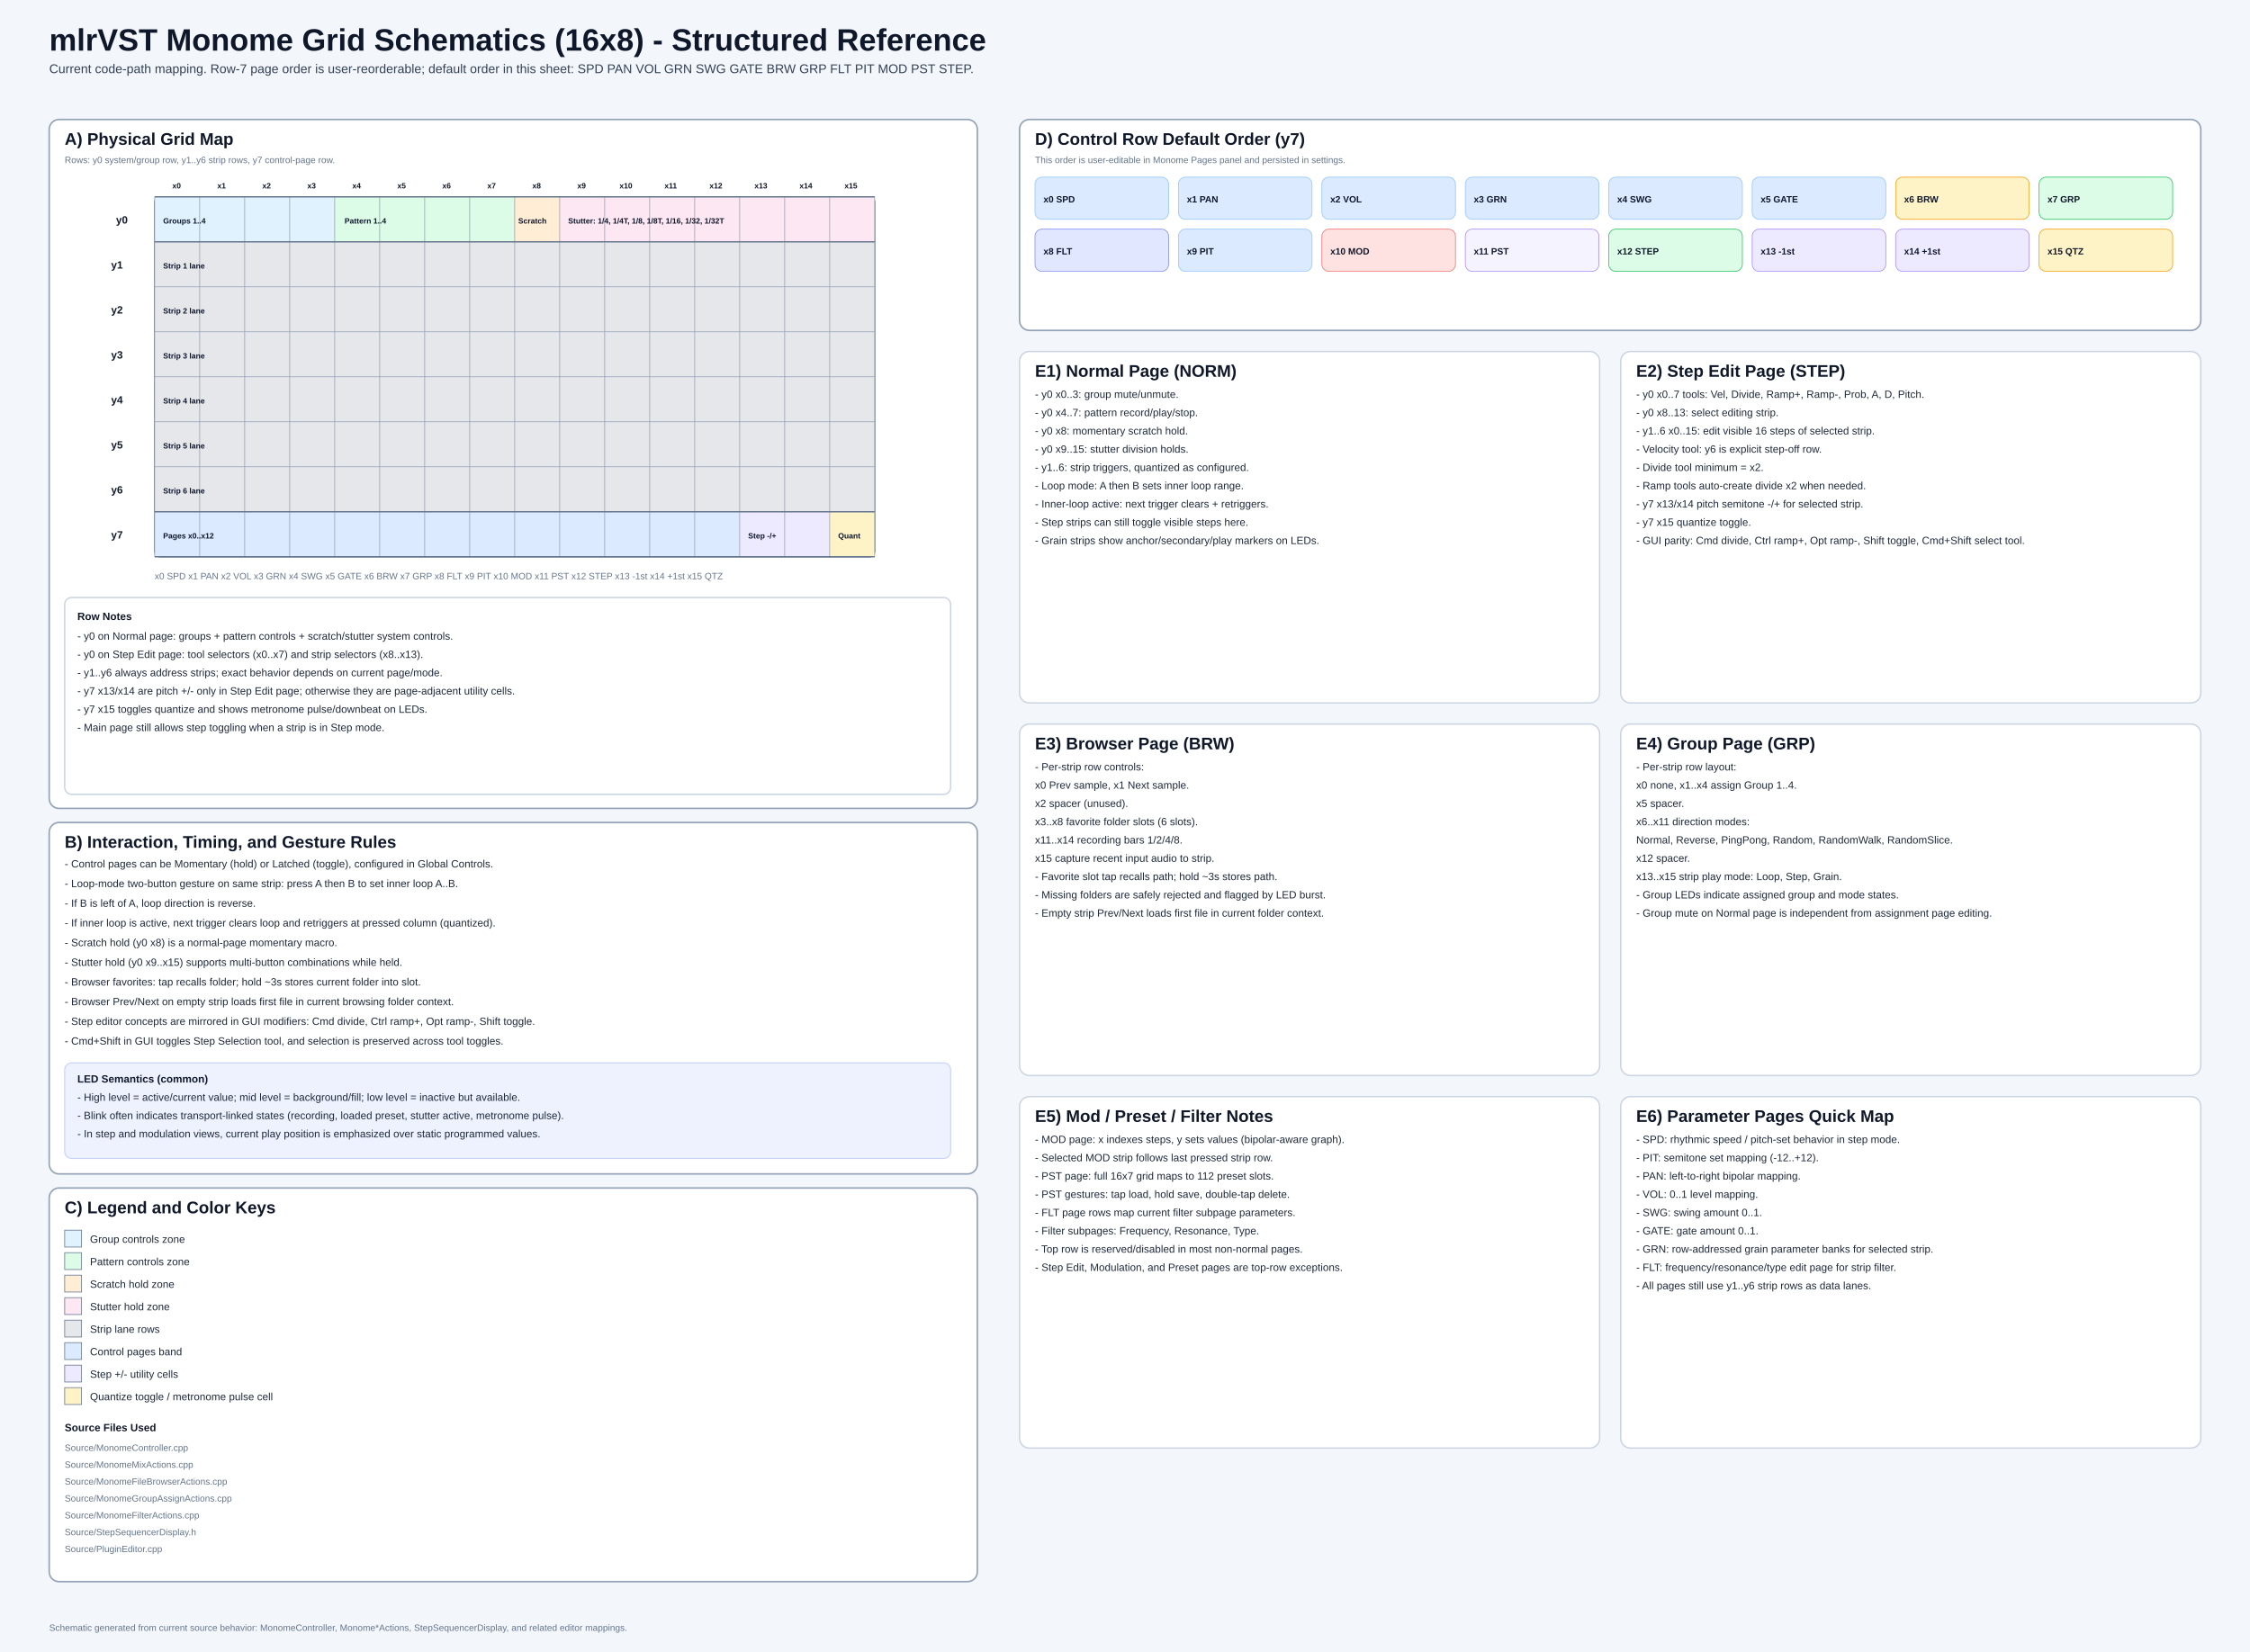
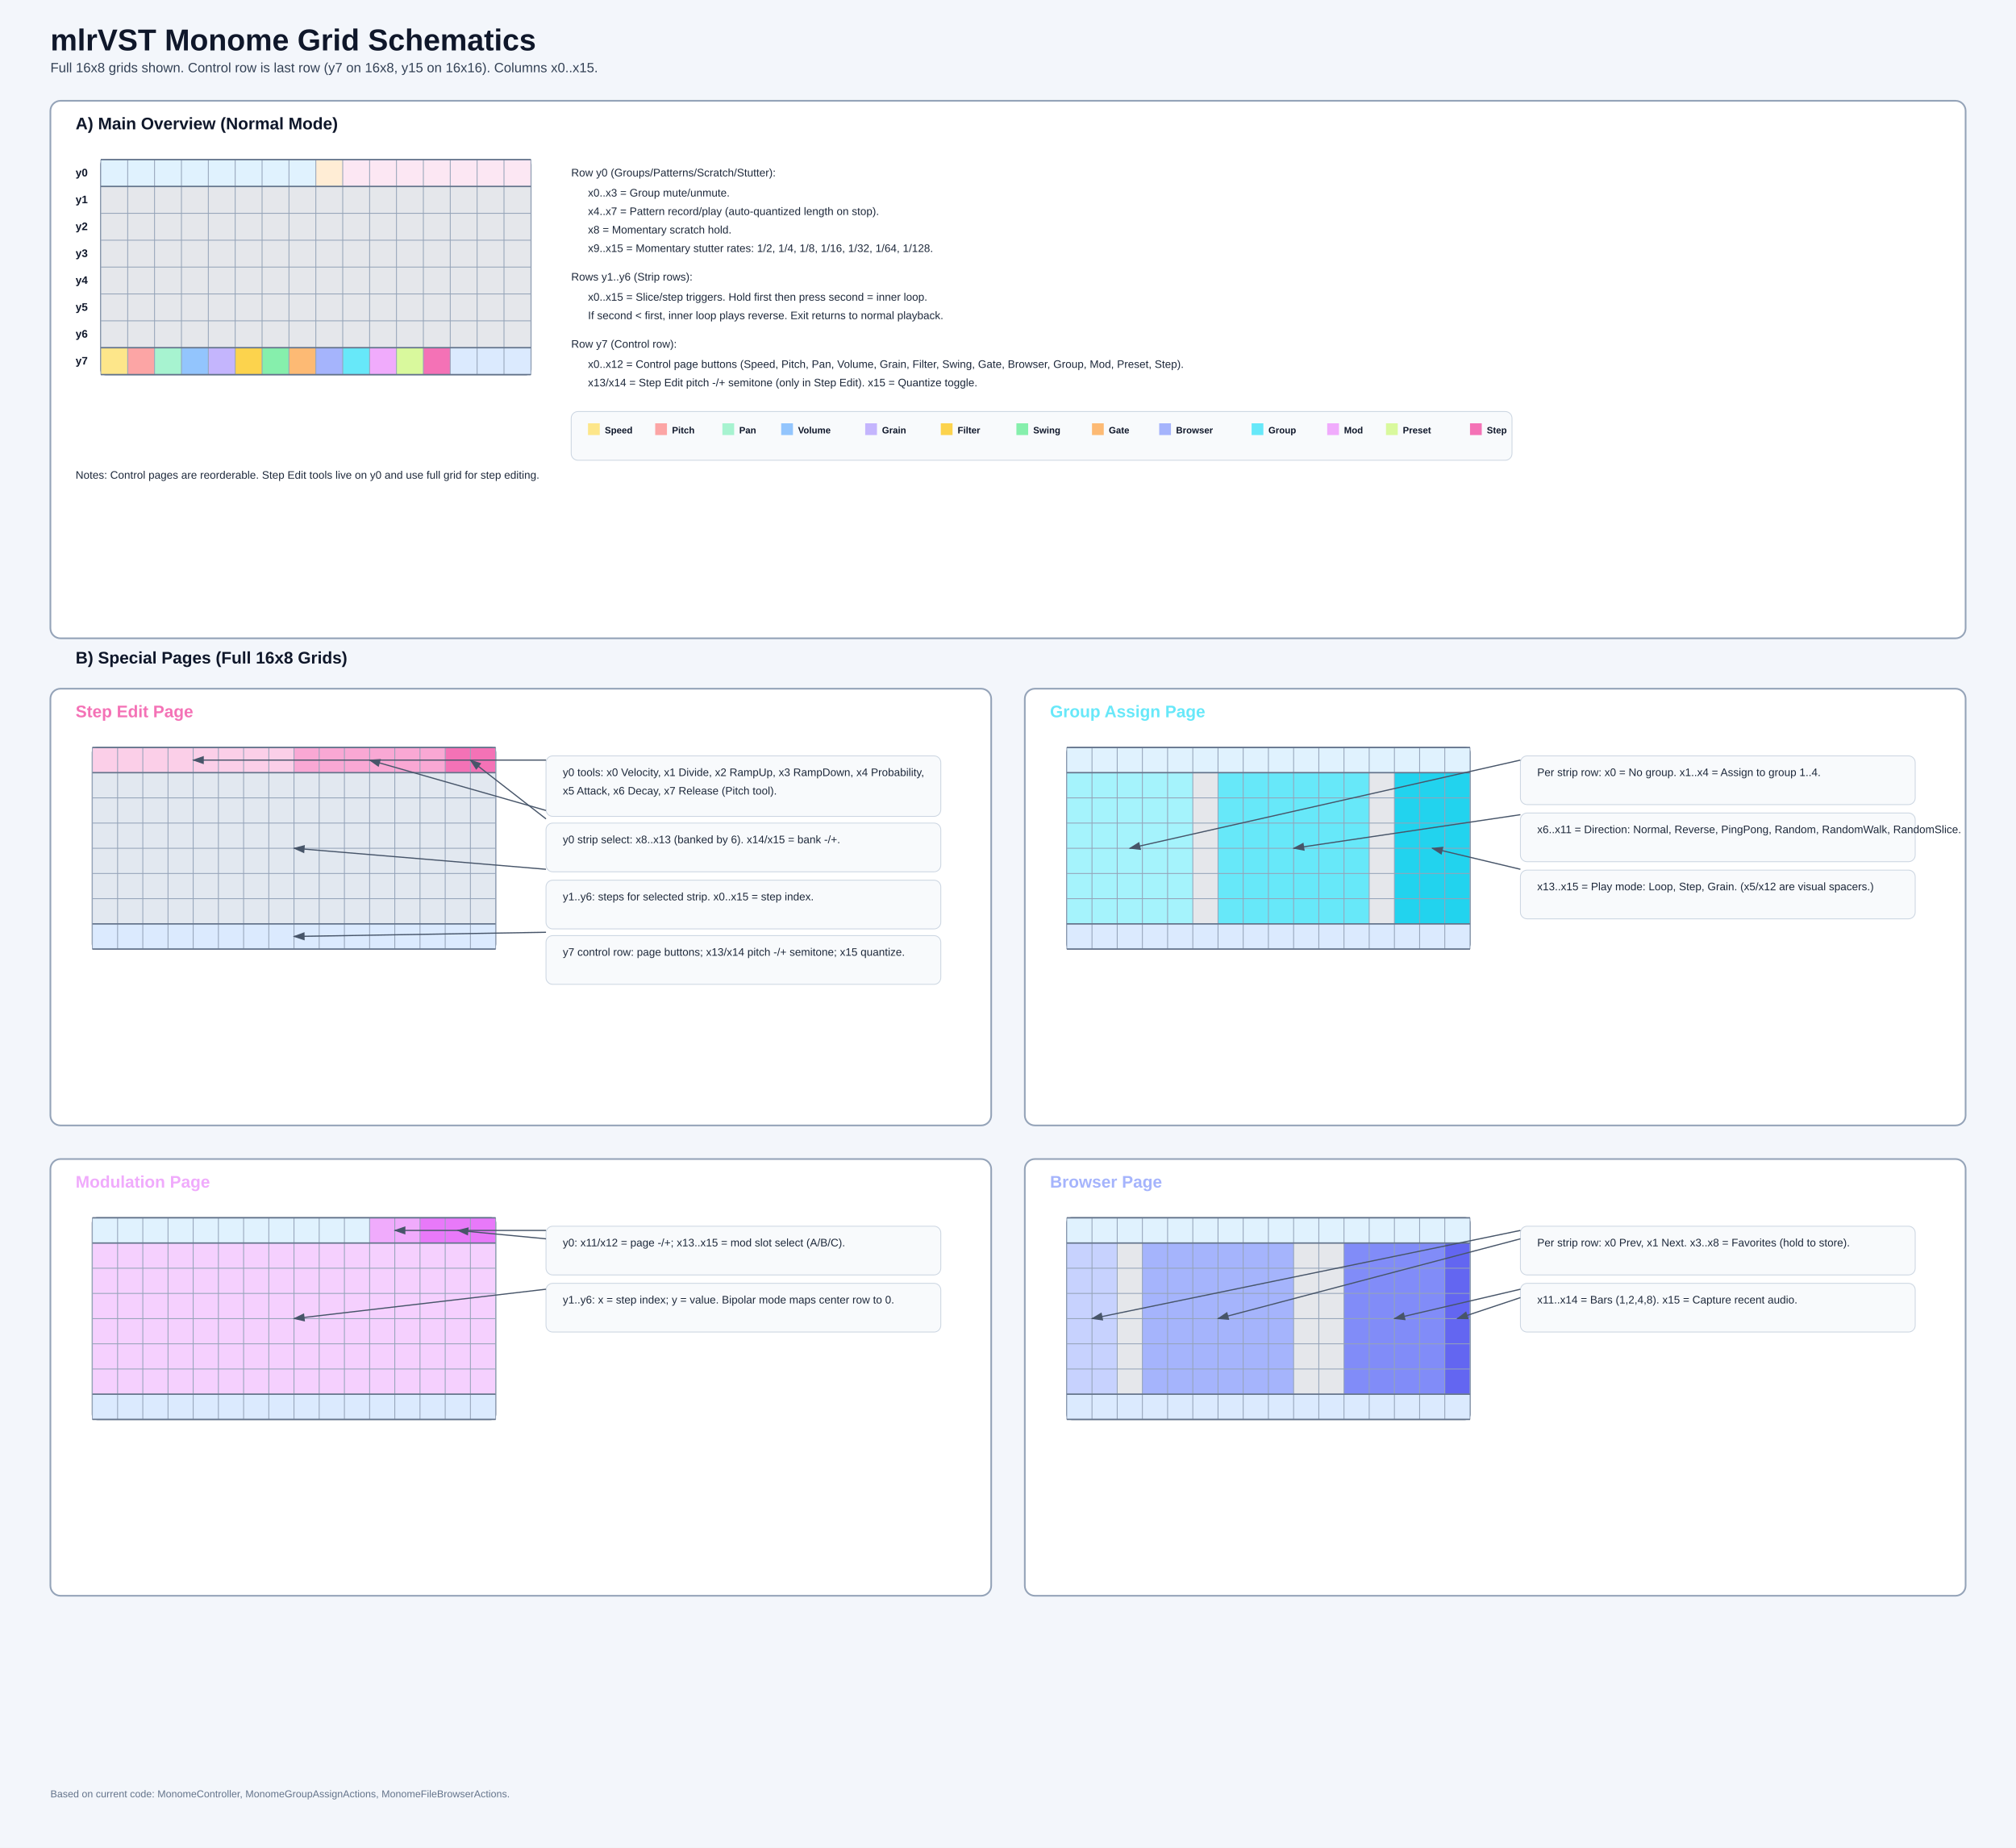
- <svg xmlns="http://www.w3.org/2000/svg" width="3200" height="2350" viewBox="0 0 3200 2350">
+ <svg xmlns="http://www.w3.org/2000/svg" width="2400" height="2200" viewBox="0 0 2400 2200">
  <defs>
    <style>
-       .title { font: 700 44px 'Arial', sans-serif; fill: #0f172a; }
-       .subtitle { font: 500 18px 'Arial', sans-serif; fill: #334155; }
-       .section { font: 700 24px 'Arial', sans-serif; fill: #0f172a; }
-       .label { font: 600 15px 'Arial', sans-serif; fill: #0f172a; }
+       .title { font: 700 36px 'Arial', sans-serif; fill: #0f172a; }
+       .subtitle { font: 500 16px 'Arial', sans-serif; fill: #334155; }
+       .section { font: 700 20px 'Arial', sans-serif; fill: #0f172a; }
+       .label { font: 700 13px 'Arial', sans-serif; fill: #0f172a; }
      .tiny { font: 600 11px 'Arial', sans-serif; fill: #0f172a; }
-       .body { font: 500 15px 'Arial', sans-serif; fill: #1e293b; }
-       .muted { font: 500 13px 'Arial', sans-serif; fill: #64748b; }
-       .chip { font: 700 13px 'Arial', sans-serif; fill: #0f172a; }
-       .rowBandNormal { fill: #e0f2fe; }
-       .rowBandPattern { fill: #dcfce7; }
-       .rowBandScratch { fill: #ffedd5; }
-       .rowBandStutter { fill: #fce7f3; }
+       .body { font: 500 13px 'Arial', sans-serif; fill: #1e293b; }
+       .muted { font: 500 12px 'Arial', sans-serif; fill: #64748b; }
+       .card { fill: #ffffff; stroke: #cbd5e1; stroke-width: 1.6; }
+       .cardStrong { fill: #ffffff; stroke: #94a3b8; stroke-width: 2; }
+       .gridStroke { stroke: #94a3b8; stroke-width: 1; }
+       .gridHeavy { stroke: #64748b; stroke-width: 1.6; }
+       .rowBandGroup { fill: #e0f2fe; }
      .rowBandStrip { fill: #e5e7eb; }
      .rowBandControl { fill: #dbeafe; }
-       .rowBandControlAux { fill: #ede9fe; }
-       .rowBandQuant { fill: #fef3c7; }
-       .card { fill: #ffffff; stroke: #cbd5e1; stroke-width: 2; }
-       .cardStrong { fill: #ffffff; stroke: #94a3b8; stroke-width: 2.2; }
-       .gridStroke { stroke: #94a3b8; stroke-width: 1; }
-       .gridHeavy { stroke: #64748b; stroke-width: 1.8; }
+       .colBandScratch { fill: #ffedd5; }
+       .colBandStutter { fill: #fce7f3; }
+       .modeSpeed { fill: #fde68a; }
+       .modePitch { fill: #fca5a5; }
+       .modePan { fill: #a7f3d0; }
+       .modeVolume { fill: #93c5fd; }
+       .modeGrain { fill: #c4b5fd; }
+       .modeFilter { fill: #fcd34d; }
+       .modeSwing { fill: #86efac; }
+       .modeGate { fill: #fdba74; }
+       .modeBrowser { fill: #a5b4fc; }
+       .modeGroup { fill: #67e8f9; }
+       .modeMod { fill: #f0abfc; }
+       .modePreset { fill: #d9f99d; }
+       .modeStep { fill: #f472b6; }
+       .rangeStepTools { fill: #fbcfe8; }
+       .rangeStepSelect { fill: #f9a8d4; }
+       .rangeStepBank { fill: #f472b6; }
+       .rangeStepGrid { fill: #e2e8f0; }
+       .rangeGroupAssign { fill: #a5f3fc; }
+       .rangeDirection { fill: #67e8f9; }
+       .rangePlayMode { fill: #22d3ee; }
+       .rangeModNav { fill: #f0abfc; }
+       .rangeModSlots { fill: #e879f9; }
+       .rangeModValues { fill: #f5d0fe; }
+       .rangeBrowserNav { fill: #c7d2fe; }
+       .rangeBrowserFav { fill: #a5b4fc; }
+       .rangeBrowserBars { fill: #818cf8; }
+       .rangeBrowserCapture { fill: #6366f1; }
+       .callout { fill: #f8fafc; stroke: #cbd5e1; stroke-width: 1; }
+       .arrow { stroke: #475569; stroke-width: 1.4; fill: none; }
    </style>
+     <marker id="arrow" markerWidth="10" markerHeight="7" refX="9" refY="3.5" orient="auto" markerUnits="strokeWidth">
+       <polygon points="0 0, 10 3.5, 0 7" fill="#475569" />
+     </marker>
  </defs>
-   <rect x="0" y="0" width="3200" height="2350" fill="#f3f6fb" />
-   <text x="70" y="72" class="title">mlrVST Monome Grid Schematics (16x8) - Structured Reference</text>
-   <text x="70" y="104" class="subtitle">Current code-path mapping. Row-7 page order is user-reorderable; default order in this sheet: SPD PAN VOL GRN SWG GATE BRW GRP FLT PIT MOD PST STEP.</text>
-   <rect x="70" y="170" width="1320" height="980" rx="14" class="cardStrong" />
-   <text x="92" y="206" class="section">A) Physical Grid Map</text>
-   <text x="92" y="232" class="muted">Rows: y0 system/group row, y1..y6 strip rows, y7 control-page row.</text>
-   <rect x="220" y="280" width="1024" height="512" rx="8" fill="#f8fafc" stroke="#64748b" stroke-width="2" />
-   <rect x="220" y="280" width="256" height="64" class="rowBandNormal" />
-   <rect x="476" y="280" width="256" height="64" class="rowBandPattern" />
-   <rect x="732" y="280" width="64" height="64" class="rowBandScratch" />
-   <rect x="796" y="280" width="448" height="64" class="rowBandStutter" />
-   <rect x="220" y="344" width="1024" height="384" class="rowBandStrip" />
-   <rect x="220" y="728" width="832" height="64" class="rowBandControl" />
-   <rect x="1052" y="728" width="128" height="64" class="rowBandControlAux" />
-   <rect x="1180" y="728" width="64" height="64" class="rowBandQuant" />
-   <g class="gridStroke">
-     <line x1="220" y1="280" x2="220" y2="792" />
-     <line x1="284" y1="280" x2="284" y2="792" />
-     <line x1="348" y1="280" x2="348" y2="792" />
-     <line x1="412" y1="280" x2="412" y2="792" />
-     <line x1="476" y1="280" x2="476" y2="792" />
-     <line x1="540" y1="280" x2="540" y2="792" />
-     <line x1="604" y1="280" x2="604" y2="792" />
-     <line x1="668" y1="280" x2="668" y2="792" />
-     <line x1="732" y1="280" x2="732" y2="792" />
-     <line x1="796" y1="280" x2="796" y2="792" />
-     <line x1="860" y1="280" x2="860" y2="792" />
-     <line x1="924" y1="280" x2="924" y2="792" />
-     <line x1="988" y1="280" x2="988" y2="792" />
-     <line x1="1052" y1="280" x2="1052" y2="792" />
-     <line x1="1116" y1="280" x2="1116" y2="792" />
-     <line x1="1180" y1="280" x2="1180" y2="792" />
-     <line x1="1244" y1="280" x2="1244" y2="792" />
-     <line x1="220" y1="280" x2="1244" y2="280" />
-     <line x1="220" y1="344" x2="1244" y2="344" />
-     <line x1="220" y1="408" x2="1244" y2="408" />
-     <line x1="220" y1="472" x2="1244" y2="472" />
-     <line x1="220" y1="536" x2="1244" y2="536" />
-     <line x1="220" y1="600" x2="1244" y2="600" />
-     <line x1="220" y1="664" x2="1244" y2="664" />
-     <line x1="220" y1="728" x2="1244" y2="728" />
-     <line x1="220" y1="792" x2="1244" y2="792" />
-   </g>
-   <g class="gridHeavy">
-     <line x1="220" y1="280" x2="1244" y2="280" />
-     <line x1="220" y1="344" x2="1244" y2="344" />
-     <line x1="220" y1="728" x2="1244" y2="728" />
-     <line x1="220" y1="792" x2="1244" y2="792" />
-   </g>
-   <text x="245" y="268" class="tiny">x0</text>
-   <text x="309" y="268" class="tiny">x1</text>
-   <text x="373" y="268" class="tiny">x2</text>
-   <text x="437" y="268" class="tiny">x3</text>
-   <text x="501" y="268" class="tiny">x4</text>
-   <text x="565" y="268" class="tiny">x5</text>
-   <text x="629" y="268" class="tiny">x6</text>
-   <text x="693" y="268" class="tiny">x7</text>
-   <text x="757" y="268" class="tiny">x8</text>
-   <text x="821" y="268" class="tiny">x9</text>
-   <text x="881" y="268" class="tiny">x10</text>
-   <text x="945" y="268" class="tiny">x11</text>
-   <text x="1009" y="268" class="tiny">x12</text>
-   <text x="1073" y="268" class="tiny">x13</text>
-   <text x="1137" y="268" class="tiny">x14</text>
-   <text x="1201" y="268" class="tiny">x15</text>
-   <text x="165" y="318" class="label">y0</text>
-   <text x="158" y="382" class="label">y1</text>
-   <text x="158" y="446" class="label">y2</text>
-   <text x="158" y="510" class="label">y3</text>
-   <text x="158" y="574" class="label">y4</text>
-   <text x="158" y="638" class="label">y5</text>
-   <text x="158" y="702" class="label">y6</text>
-   <text x="158" y="766" class="label">y7</text>
-   <text x="232" y="318" class="tiny">Groups 1..4</text>
-   <text x="490" y="318" class="tiny">Pattern 1..4</text>
-   <text x="737" y="318" class="tiny">Scratch</text>
-   <text x="808" y="318" class="tiny">Stutter: 1/4, 1/4T, 1/8, 1/8T, 1/16, 1/32, 1/32T</text>
-   <text x="232" y="382" class="tiny">Strip 1 lane</text>
-   <text x="232" y="446" class="tiny">Strip 2 lane</text>
-   <text x="232" y="510" class="tiny">Strip 3 lane</text>
-   <text x="232" y="574" class="tiny">Strip 4 lane</text>
-   <text x="232" y="638" class="tiny">Strip 5 lane</text>
-   <text x="232" y="702" class="tiny">Strip 6 lane</text>
-   <text x="232" y="766" class="tiny">Pages x0..x12</text>
-   <text x="1064" y="766" class="tiny">Step -/+</text>
-   <text x="1192" y="766" class="tiny">Quant</text>
-   <text x="220" y="824" class="muted">x0 SPD   x1 PAN   x2 VOL   x3 GRN   x4 SWG   x5 GATE   x6 BRW   x7 GRP   x8 FLT   x9 PIT   x10 MOD   x11 PST   x12 STEP   x13 -1st   x14 +1st   x15 QTZ</text>
-   <rect x="92" y="850" width="1260" height="280" rx="10" class="card" />
-   <text x="110" y="882" class="label">Row Notes</text>
-   <text x="110" y="910" class="body">- y0 on Normal page: groups + pattern controls + scratch/stutter system controls.</text>
-   <text x="110" y="936" class="body">- y0 on Step Edit page: tool selectors (x0..x7) and strip selectors (x8..x13).</text>
-   <text x="110" y="962" class="body">- y1..y6 always address strips; exact behavior depends on current page/mode.</text>
-   <text x="110" y="988" class="body">- y7 x13/x14 are pitch +/- only in Step Edit page; otherwise they are page-adjacent utility cells.</text>
-   <text x="110" y="1014" class="body">- y7 x15 toggles quantize and shows metronome pulse/downbeat on LEDs.</text>
-   <text x="110" y="1040" class="body">- Main page still allows step toggling when a strip is in Step mode.</text>
-   <rect x="70" y="1170" width="1320" height="500" rx="14" class="cardStrong" />
-   <text x="92" y="1206" class="section">B) Interaction, Timing, and Gesture Rules</text>
-   <text x="92" y="1234" class="body">- Control pages can be Momentary (hold) or Latched (toggle), configured in Global Controls.</text>
-   <text x="92" y="1262" class="body">- Loop-mode two-button gesture on same strip: press A then B to set inner loop A..B.</text>
-   <text x="92" y="1290" class="body">- If B is left of A, loop direction is reverse.</text>
-   <text x="92" y="1318" class="body">- If inner loop is active, next trigger clears loop and retriggers at pressed column (quantized).</text>
-   <text x="92" y="1346" class="body">- Scratch hold (y0 x8) is a normal-page momentary macro.</text>
-   <text x="92" y="1374" class="body">- Stutter hold (y0 x9..x15) supports multi-button combinations while held.</text>
-   <text x="92" y="1402" class="body">- Browser favorites: tap recalls folder; hold ~3s stores current folder into slot.</text>
-   <text x="92" y="1430" class="body">- Browser Prev/Next on empty strip loads first file in current browsing folder context.</text>
-   <text x="92" y="1458" class="body">- Step editor concepts are mirrored in GUI modifiers: Cmd divide, Ctrl ramp+, Opt ramp-, Shift toggle.</text>
-   <text x="92" y="1486" class="body">- Cmd+Shift in GUI toggles Step Selection tool, and selection is preserved across tool toggles.</text>
-   <rect x="92" y="1512" width="1260" height="136" rx="10" fill="#eef2ff" stroke="#c7d2fe" stroke-width="1.5" />
-   <text x="110" y="1540" class="label">LED Semantics (common)</text>
-   <text x="110" y="1566" class="body">- High level = active/current value; mid level = background/fill; low level = inactive but available.</text>
-   <text x="110" y="1592" class="body">- Blink often indicates transport-linked states (recording, loaded preset, stutter active, metronome pulse).</text>
-   <text x="110" y="1618" class="body">- In step and modulation views, current play position is emphasized over static programmed values.</text>
-   <rect x="70" y="1690" width="1320" height="560" rx="14" class="cardStrong" />
-   <text x="92" y="1726" class="section">C) Legend and Color Keys</text>
-   <rect x="92" y="1750" width="24" height="24" class="rowBandNormal" stroke="#64748b" />
-   <text x="128" y="1768" class="body">Group controls zone</text>
-   <rect x="92" y="1782" width="24" height="24" class="rowBandPattern" stroke="#64748b" />
-   <text x="128" y="1800" class="body">Pattern controls zone</text>
-   <rect x="92" y="1814" width="24" height="24" class="rowBandScratch" stroke="#64748b" />
-   <text x="128" y="1832" class="body">Scratch hold zone</text>
-   <rect x="92" y="1846" width="24" height="24" class="rowBandStutter" stroke="#64748b" />
-   <text x="128" y="1864" class="body">Stutter hold zone</text>
-   <rect x="92" y="1878" width="24" height="24" class="rowBandStrip" stroke="#64748b" />
-   <text x="128" y="1896" class="body">Strip lane rows</text>
-   <rect x="92" y="1910" width="24" height="24" class="rowBandControl" stroke="#64748b" />
-   <text x="128" y="1928" class="body">Control pages band</text>
-   <rect x="92" y="1942" width="24" height="24" class="rowBandControlAux" stroke="#64748b" />
-   <text x="128" y="1960" class="body">Step +/- utility cells</text>
-   <rect x="92" y="1974" width="24" height="24" class="rowBandQuant" stroke="#64748b" />
-   <text x="128" y="1992" class="body">Quantize toggle / metronome pulse cell</text>
-   <text x="92" y="2036" class="label">Source Files Used</text>
-   <text x="92" y="2064" class="muted">Source/MonomeController.cpp</text>
-   <text x="92" y="2088" class="muted">Source/MonomeMixActions.cpp</text>
-   <text x="92" y="2112" class="muted">Source/MonomeFileBrowserActions.cpp</text>
-   <text x="92" y="2136" class="muted">Source/MonomeGroupAssignActions.cpp</text>
-   <text x="92" y="2160" class="muted">Source/MonomeFilterActions.cpp</text>
-   <text x="92" y="2184" class="muted">Source/StepSequencerDisplay.h</text>
-   <text x="92" y="2208" class="muted">Source/PluginEditor.cpp</text>
-   <rect x="1450" y="170" width="1680" height="300" rx="14" class="cardStrong" />
-   <text x="1472" y="206" class="section">D) Control Row Default Order (y7)</text>
-   <text x="1472" y="232" class="muted">This order is user-editable in Monome Pages panel and persisted in settings.</text>
-   <rect x="1472" y="252" width="190" height="60" rx="10" fill="#dbeafe" stroke="#93c5fd" />
-   <text x="1484" y="288" class="chip">x0  SPD</text>
-   <rect x="1676" y="252" width="190" height="60" rx="10" fill="#dbeafe" stroke="#93c5fd" />
-   <text x="1688" y="288" class="chip">x1  PAN</text>
-   <rect x="1880" y="252" width="190" height="60" rx="10" fill="#dbeafe" stroke="#93c5fd" />
-   <text x="1892" y="288" class="chip">x2  VOL</text>
-   <rect x="2084" y="252" width="190" height="60" rx="10" fill="#dbeafe" stroke="#93c5fd" />
-   <text x="2096" y="288" class="chip">x3  GRN</text>
-   <rect x="2288" y="252" width="190" height="60" rx="10" fill="#dbeafe" stroke="#93c5fd" />
-   <text x="2300" y="288" class="chip">x4  SWG</text>
-   <rect x="2492" y="252" width="190" height="60" rx="10" fill="#dbeafe" stroke="#93c5fd" />
-   <text x="2504" y="288" class="chip">x5  GATE</text>
-   <rect x="2696" y="252" width="190" height="60" rx="10" fill="#fef3c7" stroke="#f59e0b" />
-   <text x="2708" y="288" class="chip">x6  BRW</text>
-   <rect x="2900" y="252" width="190" height="60" rx="10" fill="#dcfce7" stroke="#22c55e" />
-   <text x="2912" y="288" class="chip">x7  GRP</text>
-   <rect x="1472" y="326" width="190" height="60" rx="10" fill="#e0e7ff" stroke="#818cf8" />
-   <text x="1484" y="362" class="chip">x8  FLT</text>
-   <rect x="1676" y="326" width="190" height="60" rx="10" fill="#dbeafe" stroke="#93c5fd" />
-   <text x="1688" y="362" class="chip">x9  PIT</text>
-   <rect x="1880" y="326" width="190" height="60" rx="10" fill="#fee2e2" stroke="#f87171" />
-   <text x="1892" y="362" class="chip">x10 MOD</text>
-   <rect x="2084" y="326" width="190" height="60" rx="10" fill="#f5f3ff" stroke="#a78bfa" />
-   <text x="2096" y="362" class="chip">x11 PST</text>
-   <rect x="2288" y="326" width="190" height="60" rx="10" fill="#dcfce7" stroke="#22c55e" />
-   <text x="2300" y="362" class="chip">x12 STEP</text>
-   <rect x="2492" y="326" width="190" height="60" rx="10" fill="#ede9fe" stroke="#a78bfa" />
-   <text x="2504" y="362" class="chip">x13 -1st</text>
-   <rect x="2696" y="326" width="190" height="60" rx="10" fill="#ede9fe" stroke="#a78bfa" />
-   <text x="2708" y="362" class="chip">x14 +1st</text>
-   <rect x="2900" y="326" width="190" height="60" rx="10" fill="#fef3c7" stroke="#f59e0b" />
-   <text x="2912" y="362" class="chip">x15 QTZ</text>
-   <rect x="1450" y="500" width="825" height="500" rx="14" class="card" />
-   <text x="1472" y="536" class="section">E1) Normal Page (NORM)</text>
-   <text x="1472" y="566" class="body">- y0 x0..3: group mute/unmute.</text>
-   <text x="1472" y="592" class="body">- y0 x4..7: pattern record/play/stop.</text>
-   <text x="1472" y="618" class="body">- y0 x8: momentary scratch hold.</text>
-   <text x="1472" y="644" class="body">- y0 x9..15: stutter division holds.</text>
-   <text x="1472" y="670" class="body">- y1..6: strip triggers, quantized as configured.</text>
-   <text x="1472" y="696" class="body">- Loop mode: A then B sets inner loop range.</text>
-   <text x="1472" y="722" class="body">- Inner-loop active: next trigger clears + retriggers.</text>
-   <text x="1472" y="748" class="body">- Step strips can still toggle visible steps here.</text>
-   <text x="1472" y="774" class="body">- Grain strips show anchor/secondary/play markers on LEDs.</text>
-   <rect x="2305" y="500" width="825" height="500" rx="14" class="card" />
-   <text x="2327" y="536" class="section">E2) Step Edit Page (STEP)</text>
-   <text x="2327" y="566" class="body">- y0 x0..7 tools: Vel, Divide, Ramp+, Ramp-, Prob, A, D, Pitch.</text>
-   <text x="2327" y="592" class="body">- y0 x8..13: select editing strip.</text>
-   <text x="2327" y="618" class="body">- y1..6 x0..15: edit visible 16 steps of selected strip.</text>
-   <text x="2327" y="644" class="body">- Velocity tool: y6 is explicit step-off row.</text>
-   <text x="2327" y="670" class="body">- Divide tool minimum = x2.</text>
-   <text x="2327" y="696" class="body">- Ramp tools auto-create divide x2 when needed.</text>
-   <text x="2327" y="722" class="body">- y7 x13/x14 pitch semitone -/+ for selected strip.</text>
-   <text x="2327" y="748" class="body">- y7 x15 quantize toggle.</text>
-   <text x="2327" y="774" class="body">- GUI parity: Cmd divide, Ctrl ramp+, Opt ramp-, Shift toggle, Cmd+Shift select tool.</text>
-   <rect x="1450" y="1030" width="825" height="500" rx="14" class="card" />
-   <text x="1472" y="1066" class="section">E3) Browser Page (BRW)</text>
-   <text x="1472" y="1096" class="body">- Per-strip row controls:</text>
-   <text x="1472" y="1122" class="body">  x0 Prev sample, x1 Next sample.</text>
-   <text x="1472" y="1148" class="body">  x2 spacer (unused).</text>
-   <text x="1472" y="1174" class="body">  x3..x8 favorite folder slots (6 slots).</text>
-   <text x="1472" y="1200" class="body">  x11..x14 recording bars 1/2/4/8.</text>
-   <text x="1472" y="1226" class="body">  x15 capture recent input audio to strip.</text>
-   <text x="1472" y="1252" class="body">- Favorite slot tap recalls path; hold ~3s stores path.</text>
-   <text x="1472" y="1278" class="body">- Missing folders are safely rejected and flagged by LED burst.</text>
-   <text x="1472" y="1304" class="body">- Empty strip Prev/Next loads first file in current folder context.</text>
-   <rect x="2305" y="1030" width="825" height="500" rx="14" class="card" />
-   <text x="2327" y="1066" class="section">E4) Group Page (GRP)</text>
-   <text x="2327" y="1096" class="body">- Per-strip row layout:</text>
-   <text x="2327" y="1122" class="body">  x0 none, x1..x4 assign Group 1..4.</text>
-   <text x="2327" y="1148" class="body">  x5 spacer.</text>
-   <text x="2327" y="1174" class="body">  x6..x11 direction modes:</text>
-   <text x="2327" y="1200" class="body">    Normal, Reverse, PingPong, Random, RandomWalk, RandomSlice.</text>
-   <text x="2327" y="1226" class="body">  x12 spacer.</text>
-   <text x="2327" y="1252" class="body">  x13..x15 strip play mode: Loop, Step, Grain.</text>
-   <text x="2327" y="1278" class="body">- Group LEDs indicate assigned group and mode states.</text>
-   <text x="2327" y="1304" class="body">- Group mute on Normal page is independent from assignment page editing.</text>
-   <rect x="1450" y="1560" width="825" height="500" rx="14" class="card" />
-   <text x="1472" y="1596" class="section">E5) Mod / Preset / Filter Notes</text>
-   <text x="1472" y="1626" class="body">- MOD page: x indexes steps, y sets values (bipolar-aware graph).</text>
-   <text x="1472" y="1652" class="body">- Selected MOD strip follows last pressed strip row.</text>
-   <text x="1472" y="1678" class="body">- PST page: full 16x7 grid maps to 112 preset slots.</text>
-   <text x="1472" y="1704" class="body">- PST gestures: tap load, hold save, double-tap delete.</text>
-   <text x="1472" y="1730" class="body">- FLT page rows map current filter subpage parameters.</text>
-   <text x="1472" y="1756" class="body">- Filter subpages: Frequency, Resonance, Type.</text>
-   <text x="1472" y="1782" class="body">- Top row is reserved/disabled in most non-normal pages.</text>
-   <text x="1472" y="1808" class="body">- Step Edit, Modulation, and Preset pages are top-row exceptions.</text>
-   <rect x="2305" y="1560" width="825" height="500" rx="14" class="card" />
-   <text x="2327" y="1596" class="section">E6) Parameter Pages Quick Map</text>
-   <text x="2327" y="1626" class="body">- SPD: rhythmic speed / pitch-set behavior in step mode.</text>
-   <text x="2327" y="1652" class="body">- PIT: semitone set mapping (-12..+12).</text>
-   <text x="2327" y="1678" class="body">- PAN: left-to-right bipolar mapping.</text>
-   <text x="2327" y="1704" class="body">- VOL: 0..1 level mapping.</text>
-   <text x="2327" y="1730" class="body">- SWG: swing amount 0..1.</text>
-   <text x="2327" y="1756" class="body">- GATE: gate amount 0..1.</text>
-   <text x="2327" y="1782" class="body">- GRN: row-addressed grain parameter banks for selected strip.</text>
-   <text x="2327" y="1808" class="body">- FLT: frequency/resonance/type edit page for strip filter.</text>
-   <text x="2327" y="1834" class="body">- All pages still use y1..y6 strip rows as data lanes.</text>
-   <text x="70" y="2320" class="muted">Schematic generated from current source behavior: MonomeController, Monome*Actions, StepSequencerDisplay, and related editor mappings.</text>
+   <rect x="0" y="0" width="2400" height="2200" fill="#f3f6fb" />
+   <text x="60" y="60" class="title">mlrVST Monome Grid Schematics</text>
+   <text x="60" y="86" class="subtitle">Full 16x8 grids shown. Control row is last row (y7 on 16x8, y15 on 16x16). Columns x0..x15.</text>
+   <rect x="60" y="120" width="2280" height="640" rx="12" class="cardStrong" />
+   <text x="90" y="154" class="section">A) Main Overview (Normal Mode)</text>
+   <rect x="120" y="190" width="512" height="256" rx="6" fill="#f8fafc" stroke="#64748b" stroke-width="1.6" />
+   <rect x="120" y="190" width="512" height="32" class="rowBandGroup" />
+   <rect x="120" y="222" width="512" height="192" class="rowBandStrip" />
+   <rect x="120" y="414" width="512" height="32" class="rowBandControl" />
+   <rect x="120" y="414" width="32" height="32" class="modeSpeed" />
+   <rect x="152" y="414" width="32" height="32" class="modePitch" />
+   <rect x="184" y="414" width="32" height="32" class="modePan" />
+   <rect x="216" y="414" width="32" height="32" class="modeVolume" />
+   <rect x="248" y="414" width="32" height="32" class="modeGrain" />
+   <rect x="280" y="414" width="32" height="32" class="modeFilter" />
+   <rect x="312" y="414" width="32" height="32" class="modeSwing" />
+   <rect x="344" y="414" width="32" height="32" class="modeGate" />
+   <rect x="376" y="414" width="32" height="32" class="modeBrowser" />
+   <rect x="408" y="414" width="32" height="32" class="modeGroup" />
+   <rect x="440" y="414" width="32" height="32" class="modeMod" />
+   <rect x="472" y="414" width="32" height="32" class="modePreset" />
+   <rect x="504" y="414" width="32" height="32" class="modeStep" />
+   <rect x="376" y="190" width="32" height="32" class="colBandScratch" />
+   <rect x="408" y="190" width="224" height="32" class="colBandStutter" />
+   <g class="gridStroke">
+     <line x1="120" y1="190" x2="120" y2="446" />
+     <line x1="152" y1="190" x2="152" y2="446" />
+     <line x1="184" y1="190" x2="184" y2="446" />
+     <line x1="216" y1="190" x2="216" y2="446" />
+     <line x1="248" y1="190" x2="248" y2="446" />
+     <line x1="280" y1="190" x2="280" y2="446" />
+     <line x1="312" y1="190" x2="312" y2="446" />
+     <line x1="344" y1="190" x2="344" y2="446" />
+     <line x1="376" y1="190" x2="376" y2="446" />
+     <line x1="408" y1="190" x2="408" y2="446" />
+     <line x1="440" y1="190" x2="440" y2="446" />
+     <line x1="472" y1="190" x2="472" y2="446" />
+     <line x1="504" y1="190" x2="504" y2="446" />
+     <line x1="536" y1="190" x2="536" y2="446" />
+     <line x1="568" y1="190" x2="568" y2="446" />
+     <line x1="600" y1="190" x2="600" y2="446" />
+     <line x1="632" y1="190" x2="632" y2="446" />
+     <line x1="120" y1="190" x2="632" y2="190" />
+     <line x1="120" y1="222" x2="632" y2="222" />
+     <line x1="120" y1="254" x2="632" y2="254" />
+     <line x1="120" y1="286" x2="632" y2="286" />
+     <line x1="120" y1="318" x2="632" y2="318" />
+     <line x1="120" y1="350" x2="632" y2="350" />
+     <line x1="120" y1="382" x2="632" y2="382" />
+     <line x1="120" y1="414" x2="632" y2="414" />
+     <line x1="120" y1="446" x2="632" y2="446" />
+   </g>
+   <g class="gridHeavy">
+     <line x1="120" y1="190" x2="632" y2="190" />
+     <line x1="120" y1="222" x2="632" y2="222" />
+     <line x1="120" y1="414" x2="632" y2="414" />
+     <line x1="120" y1="446" x2="632" y2="446" />
+   </g>
+   <text x="90" y="210" class="label">y0</text>
+   <text x="90" y="242" class="label">y1</text>
+   <text x="90" y="274" class="label">y2</text>
+   <text x="90" y="306" class="label">y3</text>
+   <text x="90" y="338" class="label">y4</text>
+   <text x="90" y="370" class="label">y5</text>
+   <text x="90" y="402" class="label">y6</text>
+   <text x="90" y="434" class="label">y7</text>
+   <text x="680" y="210" class="body">Row y0 (Groups/Patterns/Scratch/Stutter):</text>
+   <text x="700" y="234" class="body">x0..x3 = Group mute/unmute.</text>
+   <text x="700" y="256" class="body">x4..x7 = Pattern record/play (auto-quantized length on stop).</text>
+   <text x="700" y="278" class="body">x8 = Momentary scratch hold.</text>
+   <text x="700" y="300" class="body">x9..x15 = Momentary stutter rates: 1/2, 1/4, 1/8, 1/16, 1/32, 1/64, 1/128.</text>
+   <text x="680" y="334" class="body">Rows y1..y6 (Strip rows):</text>
+   <text x="700" y="358" class="body">x0..x15 = Slice/step triggers. Hold first then press second = inner loop.</text>
+   <text x="700" y="380" class="body">If second &lt; first, inner loop plays reverse. Exit returns to normal playback.</text>
+   <text x="680" y="414" class="body">Row y7 (Control row):</text>
+   <text x="700" y="438" class="body">x0..x12 = Control page buttons (Speed, Pitch, Pan, Volume, Grain, Filter, Swing, Gate, Browser, Group, Mod, Preset, Step).</text>
+   <text x="700" y="460" class="body">x13/x14 = Step Edit pitch -/+ semitone (only in Step Edit). x15 = Quantize toggle.</text>
+   <rect x="680" y="490" width="1120" height="58" rx="8" class="callout" />
+   <rect x="700" y="504" width="14" height="14" class="modeSpeed" />
+   <text x="720" y="516" class="tiny">Speed</text>
+   <rect x="780" y="504" width="14" height="14" class="modePitch" />
+   <text x="800" y="516" class="tiny">Pitch</text>
+   <rect x="860" y="504" width="14" height="14" class="modePan" />
+   <text x="880" y="516" class="tiny">Pan</text>
+   <rect x="930" y="504" width="14" height="14" class="modeVolume" />
+   <text x="950" y="516" class="tiny">Volume</text>
+   <rect x="1030" y="504" width="14" height="14" class="modeGrain" />
+   <text x="1050" y="516" class="tiny">Grain</text>
+   <rect x="1120" y="504" width="14" height="14" class="modeFilter" />
+   <text x="1140" y="516" class="tiny">Filter</text>
+   <rect x="1210" y="504" width="14" height="14" class="modeSwing" />
+   <text x="1230" y="516" class="tiny">Swing</text>
+   <rect x="1300" y="504" width="14" height="14" class="modeGate" />
+   <text x="1320" y="516" class="tiny">Gate</text>
+   <rect x="1380" y="504" width="14" height="14" class="modeBrowser" />
+   <text x="1400" y="516" class="tiny">Browser</text>
+   <rect x="1490" y="504" width="14" height="14" class="modeGroup" />
+   <text x="1510" y="516" class="tiny">Group</text>
+   <rect x="1580" y="504" width="14" height="14" class="modeMod" />
+   <text x="1600" y="516" class="tiny">Mod</text>
+   <rect x="1650" y="504" width="14" height="14" class="modePreset" />
+   <text x="1670" y="516" class="tiny">Preset</text>
+   <rect x="1750" y="504" width="14" height="14" class="modeStep" />
+   <text x="1770" y="516" class="tiny">Step</text>
+   <text x="90" y="570" class="body">Notes: Control pages are reorderable. Step Edit tools live on y0 and use full grid for step editing.</text>
+   <text x="90" y="790" class="section">B) Special Pages (Full 16x8 Grids)</text>
+   <rect x="60" y="820" width="1120" height="520" rx="12" class="cardStrong" />
+   <text x="90" y="854" class="section modeStep">Step Edit Page</text>
+   <rect x="110" y="890" width="480" height="240" rx="6" fill="#f8fafc" stroke="#64748b" stroke-width="1.6" />
+   <rect x="110" y="890" width="480" height="30" class="rowBandGroup" />
+   <rect x="110" y="920" width="480" height="180" class="rowBandStrip" />
+   <rect x="110" y="1100" width="480" height="30" class="rowBandControl" />
+   <rect x="110" y="890" width="240" height="30" class="rangeStepTools" />
+   <rect x="350" y="890" width="180" height="30" class="rangeStepSelect" />
+   <rect x="530" y="890" width="60" height="30" class="rangeStepBank" />
+   <rect x="110" y="920" width="480" height="180" class="rangeStepGrid" />
+   <g class="gridStroke">
+     <line x1="110" y1="890" x2="110" y2="1130" />
+     <line x1="140" y1="890" x2="140" y2="1130" />
+     <line x1="170" y1="890" x2="170" y2="1130" />
+     <line x1="200" y1="890" x2="200" y2="1130" />
+     <line x1="230" y1="890" x2="230" y2="1130" />
+     <line x1="260" y1="890" x2="260" y2="1130" />
+     <line x1="290" y1="890" x2="290" y2="1130" />
+     <line x1="320" y1="890" x2="320" y2="1130" />
+     <line x1="350" y1="890" x2="350" y2="1130" />
+     <line x1="380" y1="890" x2="380" y2="1130" />
+     <line x1="410" y1="890" x2="410" y2="1130" />
+     <line x1="440" y1="890" x2="440" y2="1130" />
+     <line x1="470" y1="890" x2="470" y2="1130" />
+     <line x1="500" y1="890" x2="500" y2="1130" />
+     <line x1="530" y1="890" x2="530" y2="1130" />
+     <line x1="560" y1="890" x2="560" y2="1130" />
+     <line x1="590" y1="890" x2="590" y2="1130" />
+     <line x1="110" y1="890" x2="590" y2="890" />
+     <line x1="110" y1="920" x2="590" y2="920" />
+     <line x1="110" y1="950" x2="590" y2="950" />
+     <line x1="110" y1="980" x2="590" y2="980" />
+     <line x1="110" y1="1010" x2="590" y2="1010" />
+     <line x1="110" y1="1040" x2="590" y2="1040" />
+     <line x1="110" y1="1070" x2="590" y2="1070" />
+     <line x1="110" y1="1100" x2="590" y2="1100" />
+     <line x1="110" y1="1130" x2="590" y2="1130" />
+   </g>
+   <g class="gridHeavy">
+     <line x1="110" y1="890" x2="590" y2="890" />
+     <line x1="110" y1="920" x2="590" y2="920" />
+     <line x1="110" y1="1100" x2="590" y2="1100" />
+     <line x1="110" y1="1130" x2="590" y2="1130" />
+   </g>
+   <rect x="650" y="900" width="470" height="72" rx="8" class="callout" />
+   <text x="670" y="924" class="body">y0 tools: x0 Velocity, x1 Divide, x2 RampUp, x3 RampDown, x4 Probability,</text>
+   <text x="670" y="946" class="body">x5 Attack, x6 Decay, x7 Release (Pitch tool).</text>
+   <line x1="650" y1="905" x2="230" y2="905" class="arrow" marker-end="url(#arrow)" />
+   <rect x="650" y="980" width="470" height="58" rx="8" class="callout" />
+   <text x="670" y="1004" class="body">y0 strip select: x8..x13 (banked by 6). x14/x15 = bank -/+.</text>
+   <line x1="650" y1="965" x2="440" y2="905" class="arrow" marker-end="url(#arrow)" />
+   <line x1="650" y1="975" x2="560" y2="905" class="arrow" marker-end="url(#arrow)" />
+   <rect x="650" y="1048" width="470" height="58" rx="8" class="callout" />
+   <text x="670" y="1072" class="body">y1..y6: steps for selected strip. x0..x15 = step index.</text>
+   <line x1="650" y1="1035" x2="350" y2="1010" class="arrow" marker-end="url(#arrow)" />
+   <rect x="650" y="1114" width="470" height="58" rx="8" class="callout" />
+   <text x="670" y="1138" class="body">y7 control row: page buttons; x13/x14 pitch -/+ semitone; x15 quantize.</text>
+   <line x1="650" y1="1110" x2="350" y2="1115" class="arrow" marker-end="url(#arrow)" />
+   <rect x="1220" y="820" width="1120" height="520" rx="12" class="cardStrong" />
+   <text x="1250" y="854" class="section modeGroup">Group Assign Page</text>
+   <rect x="1270" y="890" width="480" height="240" rx="6" fill="#f8fafc" stroke="#64748b" stroke-width="1.6" />
+   <rect x="1270" y="890" width="480" height="30" class="rowBandGroup" />
+   <rect x="1270" y="920" width="480" height="180" class="rowBandStrip" />
+   <rect x="1270" y="1100" width="480" height="30" class="rowBandControl" />
+   <rect x="1270" y="920" width="150" height="180" class="rangeGroupAssign" />
+   <rect x="1450" y="920" width="180" height="180" class="rangeDirection" />
+   <rect x="1660" y="920" width="90" height="180" class="rangePlayMode" />
+   <g class="gridStroke">
+     <line x1="1270" y1="890" x2="1270" y2="1130" />
+     <line x1="1300" y1="890" x2="1300" y2="1130" />
+     <line x1="1330" y1="890" x2="1330" y2="1130" />
+     <line x1="1360" y1="890" x2="1360" y2="1130" />
+     <line x1="1390" y1="890" x2="1390" y2="1130" />
+     <line x1="1420" y1="890" x2="1420" y2="1130" />
+     <line x1="1450" y1="890" x2="1450" y2="1130" />
+     <line x1="1480" y1="890" x2="1480" y2="1130" />
+     <line x1="1510" y1="890" x2="1510" y2="1130" />
+     <line x1="1540" y1="890" x2="1540" y2="1130" />
+     <line x1="1570" y1="890" x2="1570" y2="1130" />
+     <line x1="1600" y1="890" x2="1600" y2="1130" />
+     <line x1="1630" y1="890" x2="1630" y2="1130" />
+     <line x1="1660" y1="890" x2="1660" y2="1130" />
+     <line x1="1690" y1="890" x2="1690" y2="1130" />
+     <line x1="1720" y1="890" x2="1720" y2="1130" />
+     <line x1="1750" y1="890" x2="1750" y2="1130" />
+     <line x1="1270" y1="890" x2="1750" y2="890" />
+     <line x1="1270" y1="920" x2="1750" y2="920" />
+     <line x1="1270" y1="950" x2="1750" y2="950" />
+     <line x1="1270" y1="980" x2="1750" y2="980" />
+     <line x1="1270" y1="1010" x2="1750" y2="1010" />
+     <line x1="1270" y1="1040" x2="1750" y2="1040" />
+     <line x1="1270" y1="1070" x2="1750" y2="1070" />
+     <line x1="1270" y1="1100" x2="1750" y2="1100" />
+     <line x1="1270" y1="1130" x2="1750" y2="1130" />
+   </g>
+   <g class="gridHeavy">
+     <line x1="1270" y1="890" x2="1750" y2="890" />
+     <line x1="1270" y1="920" x2="1750" y2="920" />
+     <line x1="1270" y1="1100" x2="1750" y2="1100" />
+     <line x1="1270" y1="1130" x2="1750" y2="1130" />
+   </g>
+   <rect x="1810" y="900" width="470" height="58" rx="8" class="callout" />
+   <text x="1830" y="924" class="body">Per strip row: x0 = No group. x1..x4 = Assign to group 1..4.</text>
+   <line x1="1810" y1="905" x2="1345" y2="1010" class="arrow" marker-end="url(#arrow)" />
+   <rect x="1810" y="968" width="470" height="58" rx="8" class="callout" />
+   <text x="1830" y="992" class="body">x6..x11 = Direction: Normal, Reverse, PingPong, Random, RandomWalk, RandomSlice.</text>
+   <line x1="1810" y1="970" x2="1540" y2="1010" class="arrow" marker-end="url(#arrow)" />
+   <rect x="1810" y="1036" width="470" height="58" rx="8" class="callout" />
+   <text x="1830" y="1060" class="body">x13..x15 = Play mode: Loop, Step, Grain. (x5/x12 are visual spacers.)</text>
+   <line x1="1810" y1="1035" x2="1705" y2="1010" class="arrow" marker-end="url(#arrow)" />
+   <rect x="60" y="1380" width="1120" height="520" rx="12" class="cardStrong" />
+   <text x="90" y="1414" class="section modeMod">Modulation Page</text>
+   <rect x="110" y="1450" width="480" height="240" rx="6" fill="#f8fafc" stroke="#64748b" stroke-width="1.6" />
+   <rect x="110" y="1450" width="480" height="30" class="rowBandGroup" />
+   <rect x="110" y="1480" width="480" height="180" class="rowBandStrip" />
+   <rect x="110" y="1660" width="480" height="30" class="rowBandControl" />
+   <rect x="440" y="1450" width="60" height="30" class="rangeModNav" />
+   <rect x="500" y="1450" width="90" height="30" class="rangeModSlots" />
+   <rect x="110" y="1480" width="480" height="180" class="rangeModValues" />
+   <g class="gridStroke">
+     <line x1="110" y1="1450" x2="110" y2="1690" />
+     <line x1="140" y1="1450" x2="140" y2="1690" />
+     <line x1="170" y1="1450" x2="170" y2="1690" />
+     <line x1="200" y1="1450" x2="200" y2="1690" />
+     <line x1="230" y1="1450" x2="230" y2="1690" />
+     <line x1="260" y1="1450" x2="260" y2="1690" />
+     <line x1="290" y1="1450" x2="290" y2="1690" />
+     <line x1="320" y1="1450" x2="320" y2="1690" />
+     <line x1="350" y1="1450" x2="350" y2="1690" />
+     <line x1="380" y1="1450" x2="380" y2="1690" />
+     <line x1="410" y1="1450" x2="410" y2="1690" />
+     <line x1="440" y1="1450" x2="440" y2="1690" />
+     <line x1="470" y1="1450" x2="470" y2="1690" />
+     <line x1="500" y1="1450" x2="500" y2="1690" />
+     <line x1="530" y1="1450" x2="530" y2="1690" />
+     <line x1="560" y1="1450" x2="560" y2="1690" />
+     <line x1="590" y1="1450" x2="590" y2="1690" />
+     <line x1="110" y1="1450" x2="590" y2="1450" />
+     <line x1="110" y1="1480" x2="590" y2="1480" />
+     <line x1="110" y1="1510" x2="590" y2="1510" />
+     <line x1="110" y1="1540" x2="590" y2="1540" />
+     <line x1="110" y1="1570" x2="590" y2="1570" />
+     <line x1="110" y1="1600" x2="590" y2="1600" />
+     <line x1="110" y1="1630" x2="590" y2="1630" />
+     <line x1="110" y1="1660" x2="590" y2="1660" />
+     <line x1="110" y1="1690" x2="590" y2="1690" />
+   </g>
+   <g class="gridHeavy">
+     <line x1="110" y1="1450" x2="590" y2="1450" />
+     <line x1="110" y1="1480" x2="590" y2="1480" />
+     <line x1="110" y1="1660" x2="590" y2="1660" />
+     <line x1="110" y1="1690" x2="590" y2="1690" />
+   </g>
+   <rect x="650" y="1460" width="470" height="58" rx="8" class="callout" />
+   <text x="670" y="1484" class="body">y0: x11/x12 = page -/+; x13..x15 = mod slot select (A/B/C).</text>
+   <line x1="650" y1="1465" x2="470" y2="1465" class="arrow" marker-end="url(#arrow)" />
+   <line x1="650" y1="1475" x2="545" y2="1465" class="arrow" marker-end="url(#arrow)" />
+   <rect x="650" y="1528" width="470" height="58" rx="8" class="callout" />
+   <text x="670" y="1552" class="body">y1..y6: x = step index; y = value. Bipolar mode maps center row to 0.</text>
+   <line x1="650" y1="1535" x2="350" y2="1570" class="arrow" marker-end="url(#arrow)" />
+   <rect x="1220" y="1380" width="1120" height="520" rx="12" class="cardStrong" />
+   <text x="1250" y="1414" class="section modeBrowser">Browser Page</text>
+   <rect x="1270" y="1450" width="480" height="240" rx="6" fill="#f8fafc" stroke="#64748b" stroke-width="1.6" />
+   <rect x="1270" y="1450" width="480" height="30" class="rowBandGroup" />
+   <rect x="1270" y="1480" width="480" height="180" class="rowBandStrip" />
+   <rect x="1270" y="1660" width="480" height="30" class="rowBandControl" />
+   <rect x="1270" y="1480" width="60" height="180" class="rangeBrowserNav" />
+   <rect x="1360" y="1480" width="180" height="180" class="rangeBrowserFav" />
+   <rect x="1600" y="1480" width="120" height="180" class="rangeBrowserBars" />
+   <rect x="1720" y="1480" width="30" height="180" class="rangeBrowserCapture" />
+   <g class="gridStroke">
+     <line x1="1270" y1="1450" x2="1270" y2="1690" />
+     <line x1="1300" y1="1450" x2="1300" y2="1690" />
+     <line x1="1330" y1="1450" x2="1330" y2="1690" />
+     <line x1="1360" y1="1450" x2="1360" y2="1690" />
+     <line x1="1390" y1="1450" x2="1390" y2="1690" />
+     <line x1="1420" y1="1450" x2="1420" y2="1690" />
+     <line x1="1450" y1="1450" x2="1450" y2="1690" />
+     <line x1="1480" y1="1450" x2="1480" y2="1690" />
+     <line x1="1510" y1="1450" x2="1510" y2="1690" />
+     <line x1="1540" y1="1450" x2="1540" y2="1690" />
+     <line x1="1570" y1="1450" x2="1570" y2="1690" />
+     <line x1="1600" y1="1450" x2="1600" y2="1690" />
+     <line x1="1630" y1="1450" x2="1630" y2="1690" />
+     <line x1="1660" y1="1450" x2="1660" y2="1690" />
+     <line x1="1690" y1="1450" x2="1690" y2="1690" />
+     <line x1="1720" y1="1450" x2="1720" y2="1690" />
+     <line x1="1750" y1="1450" x2="1750" y2="1690" />
+     <line x1="1270" y1="1450" x2="1750" y2="1450" />
+     <line x1="1270" y1="1480" x2="1750" y2="1480" />
+     <line x1="1270" y1="1510" x2="1750" y2="1510" />
+     <line x1="1270" y1="1540" x2="1750" y2="1540" />
+     <line x1="1270" y1="1570" x2="1750" y2="1570" />
+     <line x1="1270" y1="1600" x2="1750" y2="1600" />
+     <line x1="1270" y1="1630" x2="1750" y2="1630" />
+     <line x1="1270" y1="1660" x2="1750" y2="1660" />
+     <line x1="1270" y1="1690" x2="1750" y2="1690" />
+   </g>
+   <g class="gridHeavy">
+     <line x1="1270" y1="1450" x2="1750" y2="1450" />
+     <line x1="1270" y1="1480" x2="1750" y2="1480" />
+     <line x1="1270" y1="1660" x2="1750" y2="1660" />
+     <line x1="1270" y1="1690" x2="1750" y2="1690" />
+   </g>
+   <rect x="1810" y="1460" width="470" height="58" rx="8" class="callout" />
+   <text x="1830" y="1484" class="body">Per strip row: x0 Prev, x1 Next. x3..x8 = Favorites (hold to store).</text>
+   <line x1="1810" y1="1465" x2="1300" y2="1570" class="arrow" marker-end="url(#arrow)" />
+   <line x1="1810" y1="1475" x2="1450" y2="1570" class="arrow" marker-end="url(#arrow)" />
+   <rect x="1810" y="1528" width="470" height="58" rx="8" class="callout" />
+   <text x="1830" y="1552" class="body">x11..x14 = Bars (1,2,4,8). x15 = Capture recent audio.</text>
+   <line x1="1810" y1="1535" x2="1660" y2="1570" class="arrow" marker-end="url(#arrow)" />
+   <line x1="1810" y1="1545" x2="1735" y2="1570" class="arrow" marker-end="url(#arrow)" />
+   <text x="60" y="2140" class="muted">Based on current code: MonomeController, MonomeGroupAssignActions, MonomeFileBrowserActions.</text>
</svg>
